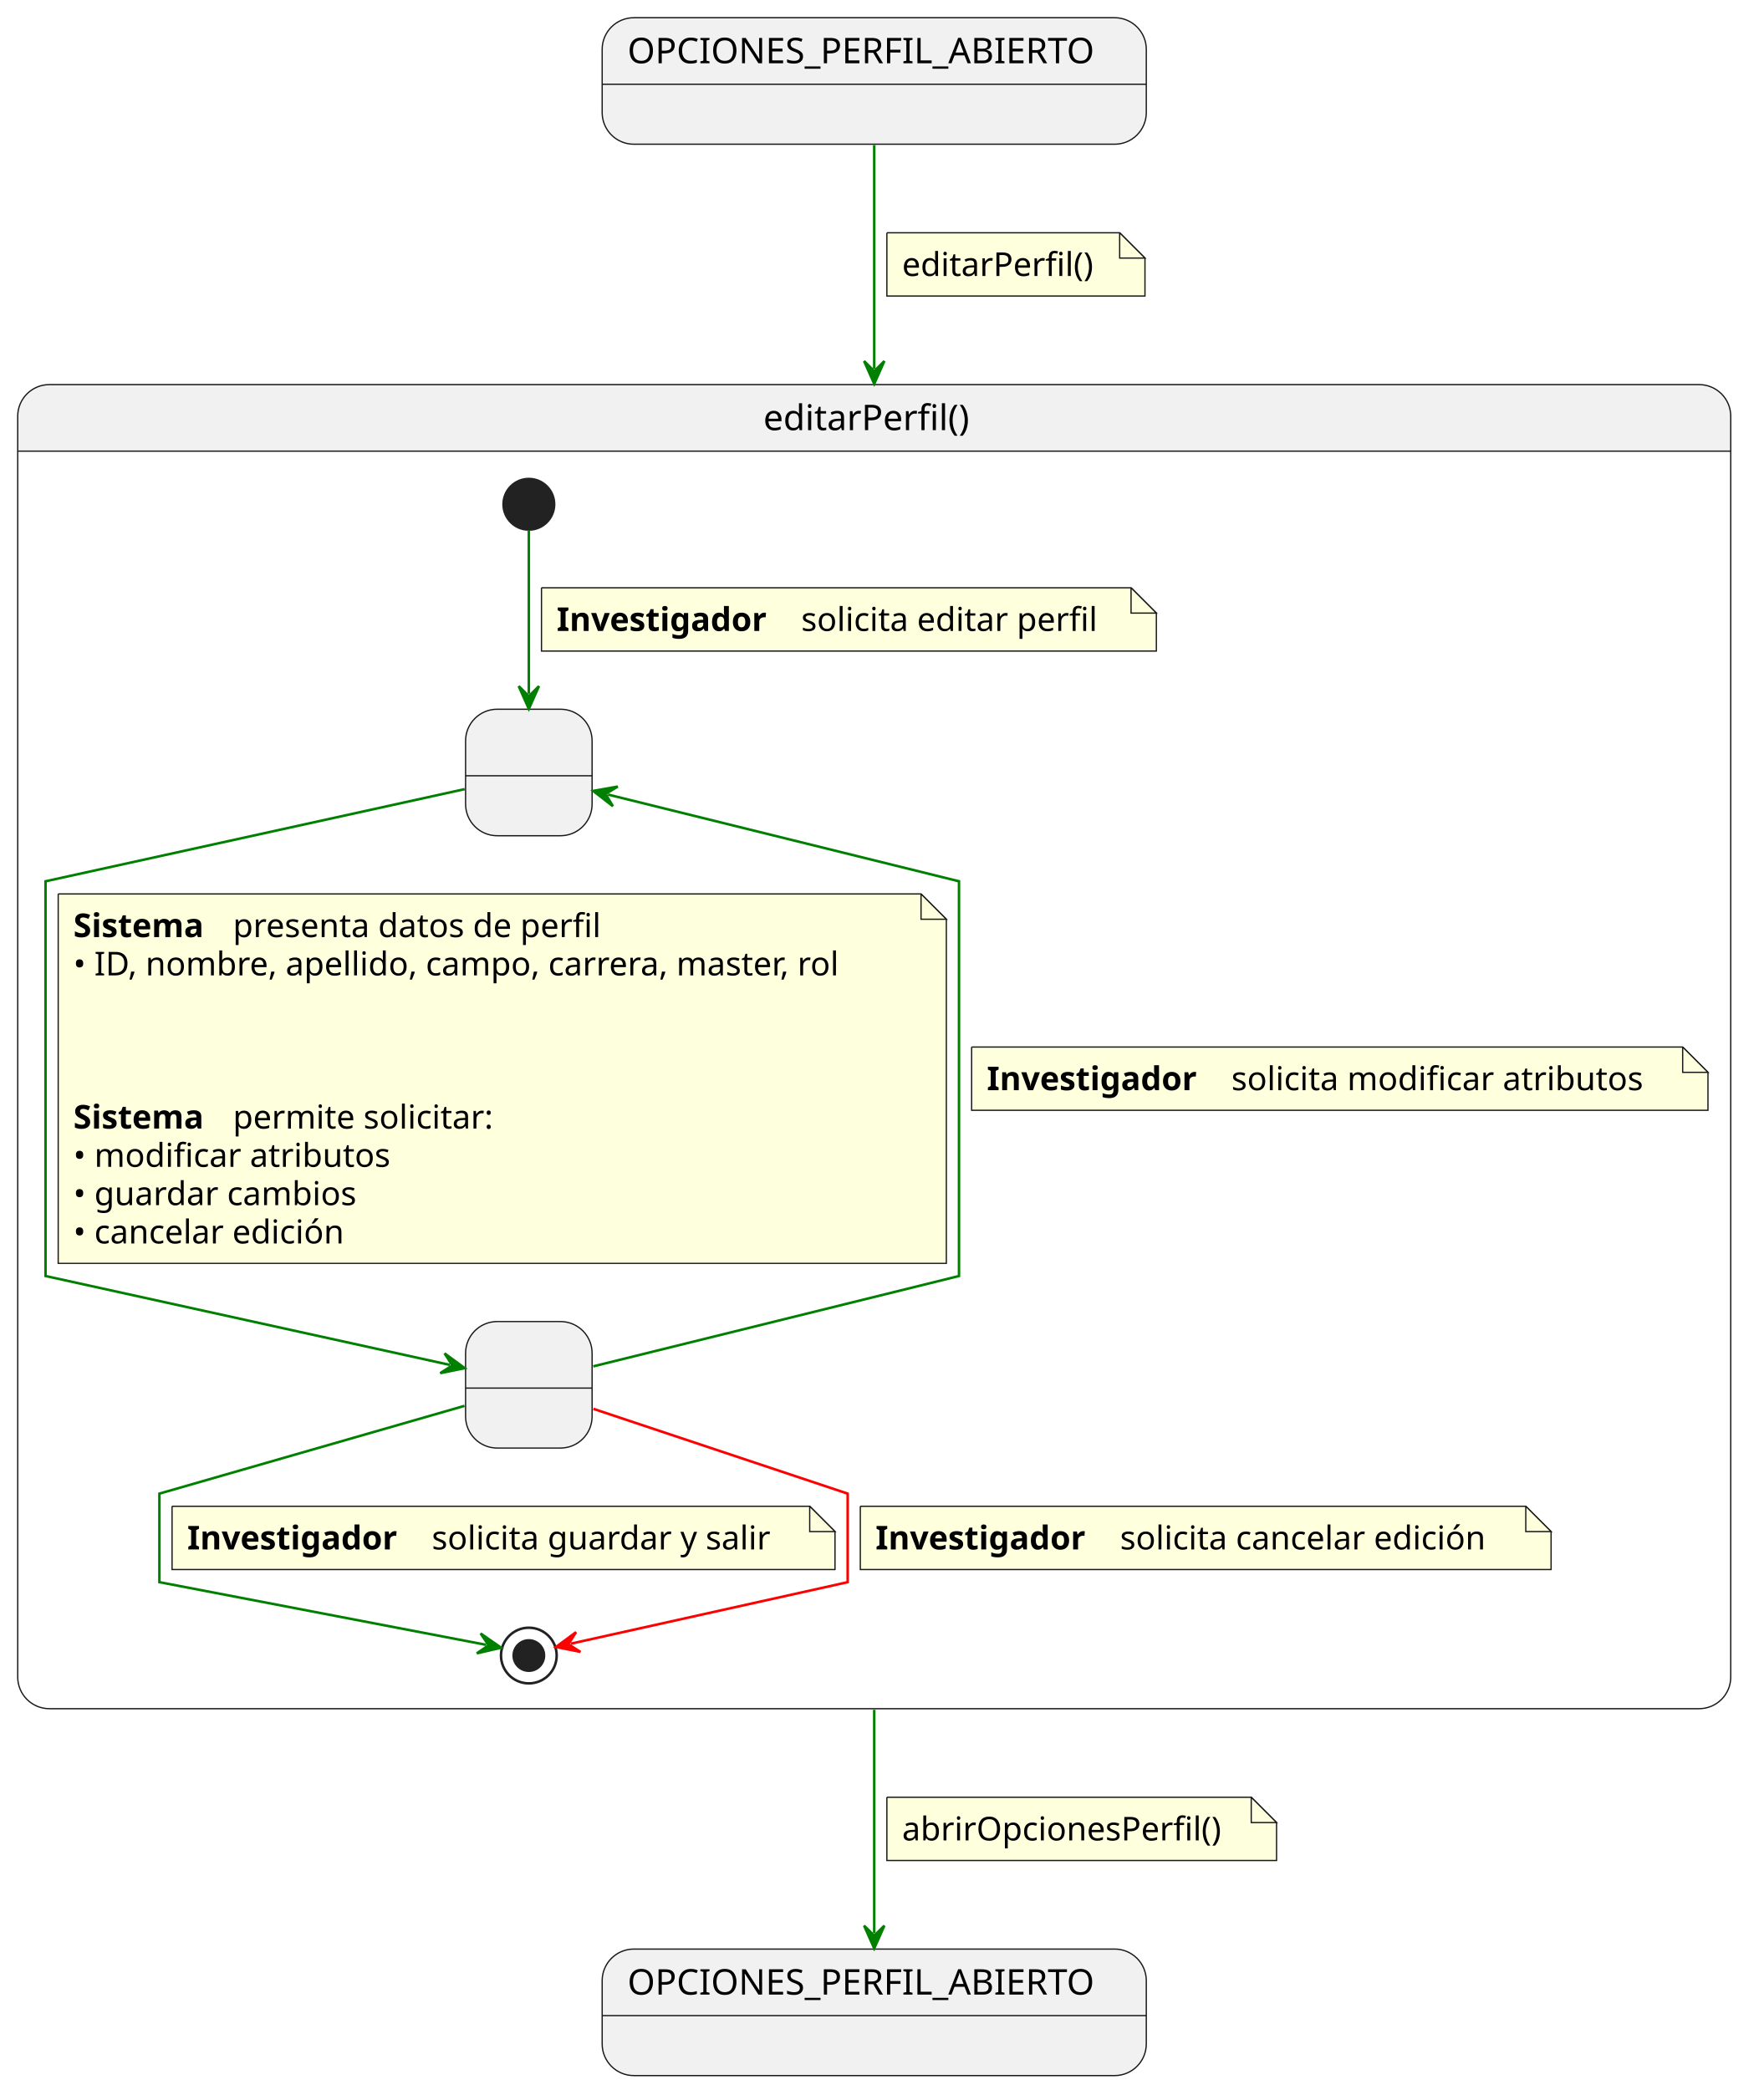
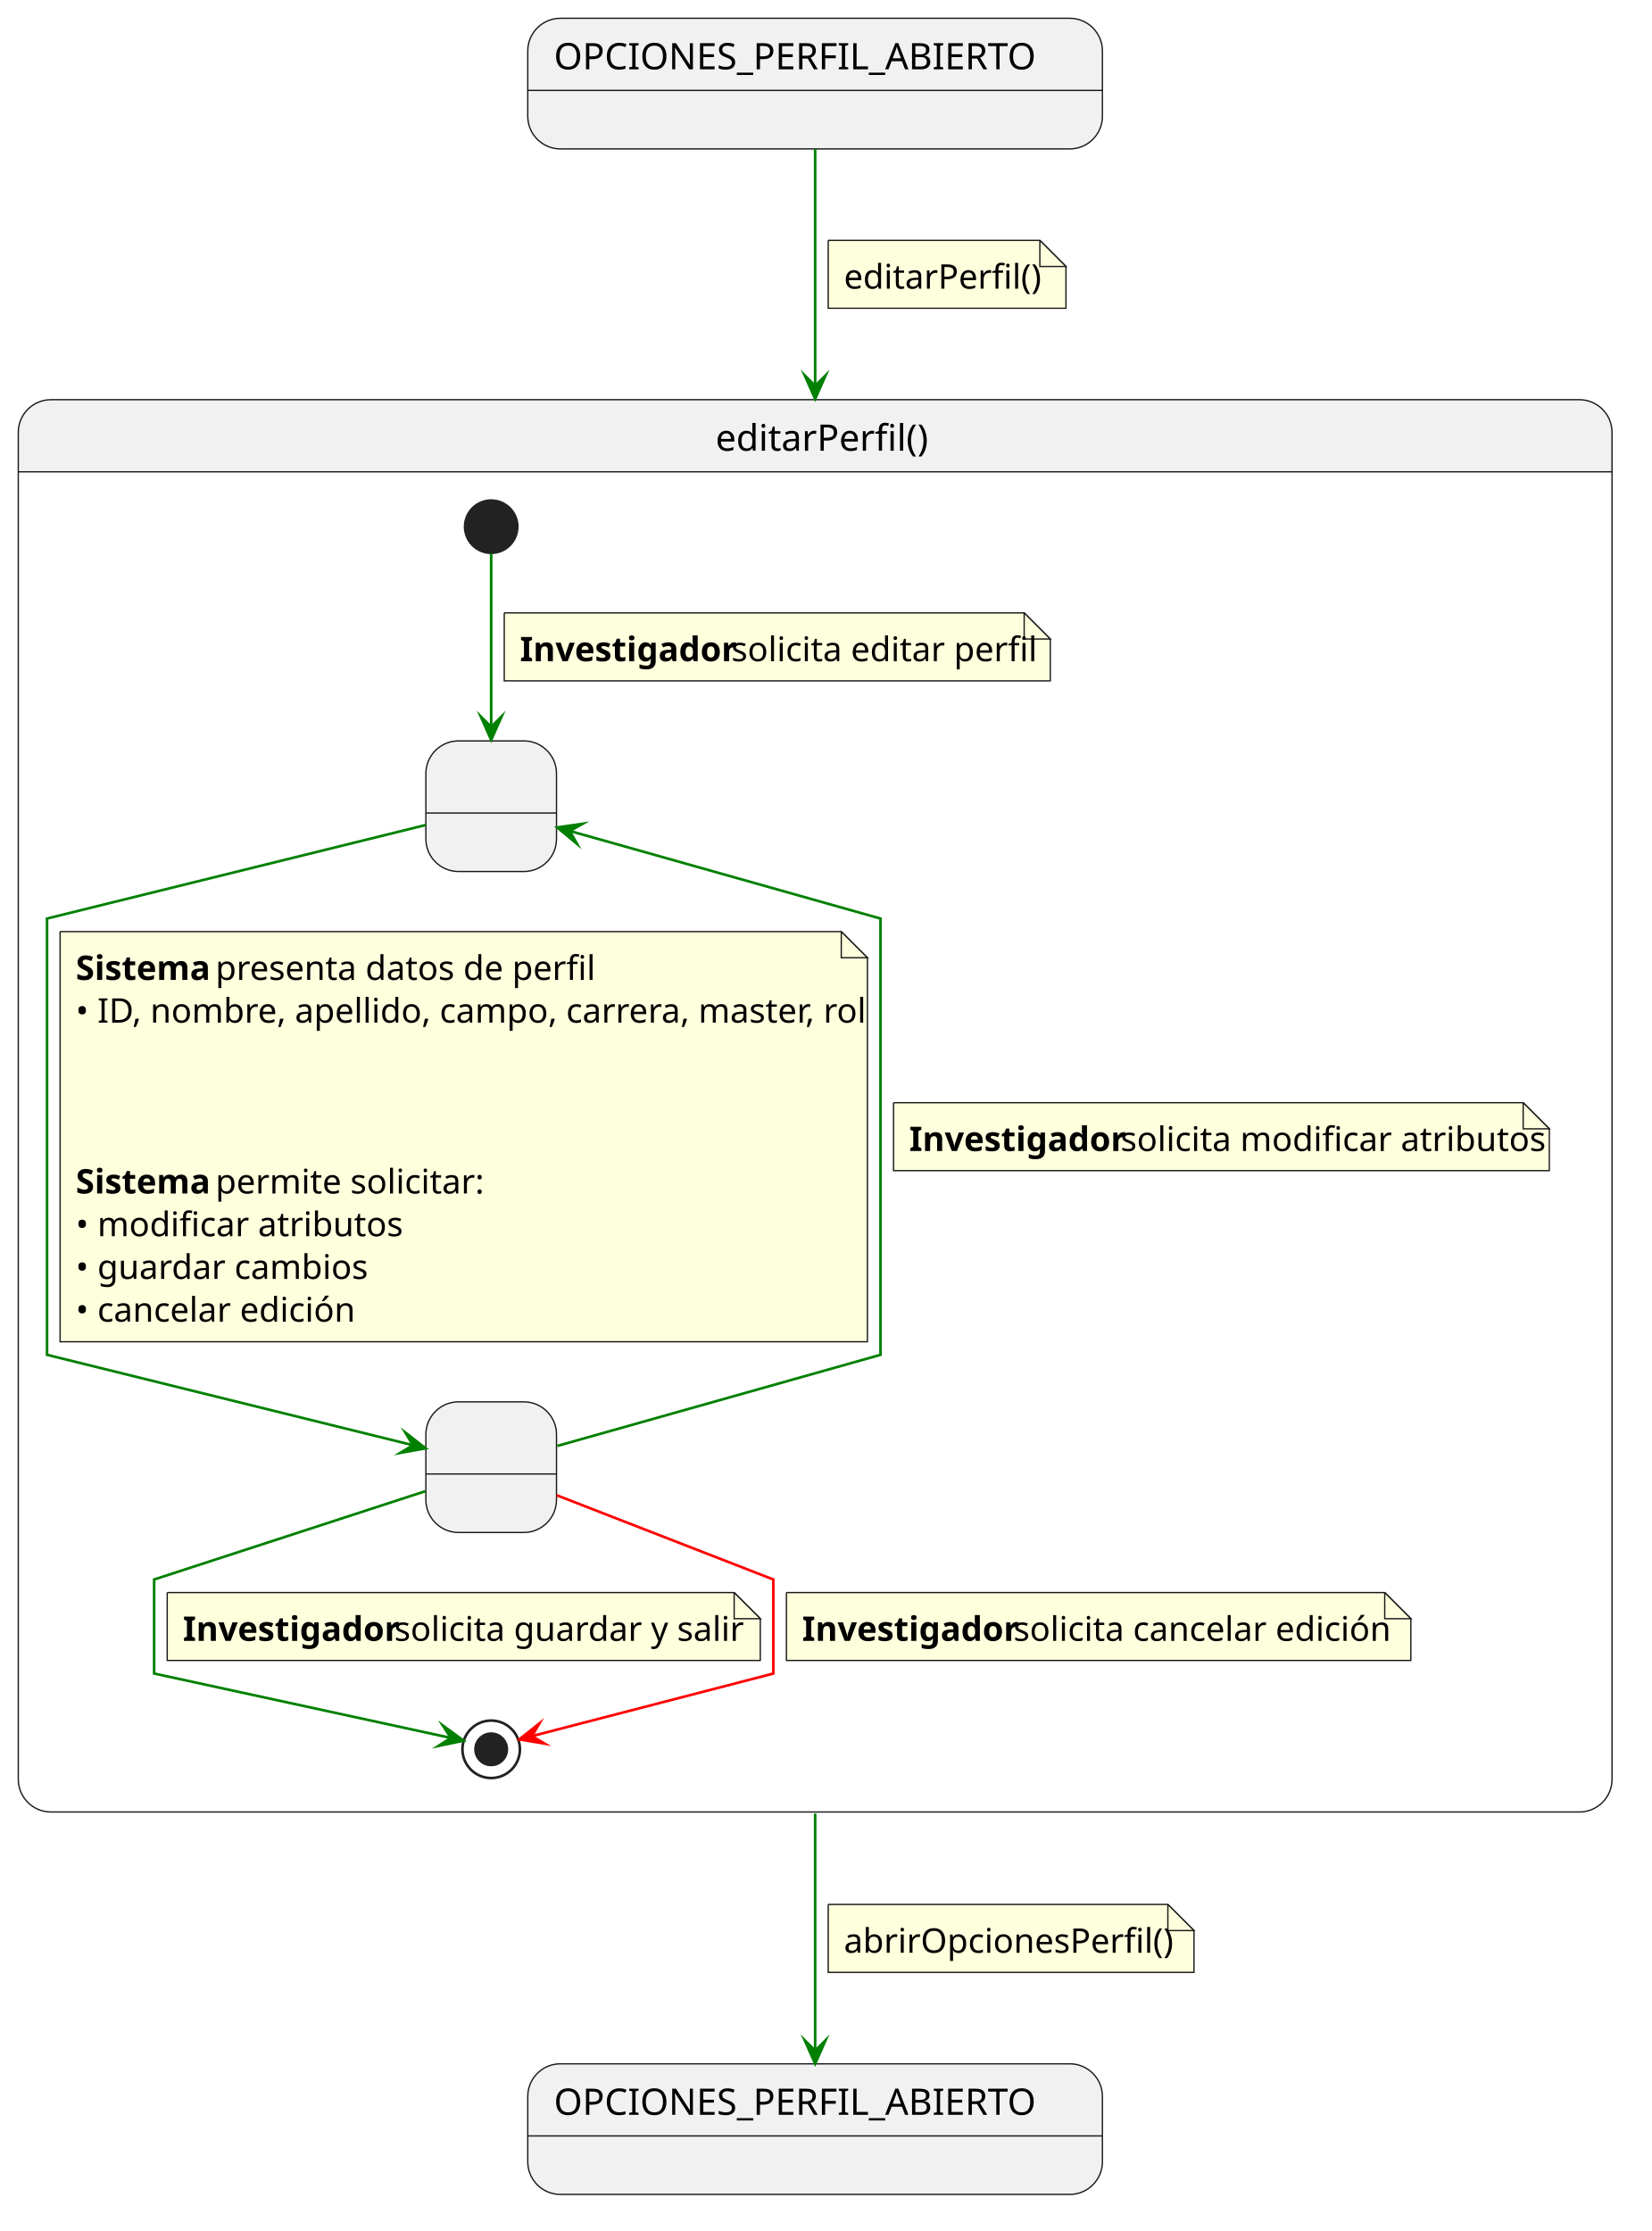
- <svg xmlns="http://www.w3.org/2000/svg" contentStyleType="text/css" data-diagram-type="STATE" height="826px" preserveAspectRatio="none" style="width:697px;height:826px;background:#FFFFFF;" version="1.1" viewBox="0 0 697 826" width="697px" zoomAndPan="magnify">
+ <svg xmlns="http://www.w3.org/2000/svg" contentStyleType="text/css" data-diagram-type="STATE" height="854px" preserveAspectRatio="none" style="width:632px;height:854px;background:#FFFFFF;" version="1.1" viewBox="0 0 632 854" width="632px" zoomAndPan="magnify">
  <defs />
  <g>
-     <g>
-       <rect fill="#F1F1F1" height="50" rx="12.5" ry="12.5" style="stroke:#181818;stroke-width:0.5;" width="215.043" x="237.98" y="7" />
-       <line style="stroke:#181818;stroke-width:0.5;" x1="237.98" x2="453.023" y1="33.297" y2="33.297" />
-       <text fill="#000000" font-family="sans-serif" font-size="14" lengthAdjust="spacing" textLength="195.043" x="247.98" y="24.995">OPCIONES_PERFIL_ABIERTO</text>
+     <g class="entity" data-qualified-name="in1" data-source-line="4" id="ent0001">
+       <rect fill="#F1F1F1" height="50" rx="12.5" ry="12.5" style="stroke:#181818;stroke-width:0.5;" width="219.944" x="202" y="7" />
+       <line style="stroke:#181818;stroke-width:0.5;" x1="202" x2="421.944" y1="34.609" y2="34.609" />
+       <text fill="#000000" font-family="sans-serif" font-size="14" lengthAdjust="spacing" textLength="199.944" x="212" y="26.533">OPCIONES_PERFIL_ABIERTO</text>
    </g>
-     <path d="M19.5,152 L671.5,152 A12.5,12.5 0 0 1 684,164.5 L684,178.297 L7,178.297 L7,164.5 A12.5,12.5 0 0 1 19.5,152" fill="#F1F1F1" />
-     <rect fill="none" height="523.297" rx="12.5" ry="12.5" style="stroke:#181818;stroke-width:0.5;" width="677" x="7" y="152" />
-     <line style="stroke:#181818;stroke-width:0.5;" x1="7" x2="684" y1="178.297" y2="178.297" />
-     <text fill="#000000" font-family="sans-serif" font-size="14" lengthAdjust="spacing" textLength="87.657" x="301.671" y="169.995">editarPerfil()</text>
-     <g>
-       <rect fill="#F1F1F1" height="50" rx="12.5" ry="12.5" style="stroke:#181818;stroke-width:0.5;" width="50" x="184" y="280.297" />
-       <line style="stroke:#181818;stroke-width:0.5;" x1="184" x2="234" y1="306.594" y2="306.594" />
-       <text fill="#000000" font-family="sans-serif" font-size="14" lengthAdjust="spacing" textLength="4.45" x="206.775" y="298.292"> </text>
+     <g class="entity" data-qualified-name="editarPerfil" data-source-line="10" id="ent0002">
+       <path d="M19.5,153 L604.5,153 A12.5,12.5 0 0 1 617,165.5 L617,180.609 L7,180.609 L7,165.5 A12.5,12.5 0 0 1 19.5,153" fill="#F1F1F1" />
+       <rect fill="none" height="540.609" rx="12.5" ry="12.5" style="stroke:#181818;stroke-width:0.5;" width="610" x="7" y="153" />
+       <line style="stroke:#181818;stroke-width:0.5;" x1="7" x2="617" y1="180.609" y2="180.609" />
+       <text fill="#000000" font-family="sans-serif" font-size="14" lengthAdjust="spacing" textLength="76.241" x="273.879" y="172.533">editarPerfil()</text>
+       <g class="entity" data-qualified-name="editarPerfil.EditandoDatos" data-source-line="12" id="ent0003">
+         <rect fill="#F1F1F1" height="50" rx="12.5" ry="12.5" style="stroke:#181818;stroke-width:0.5;" width="50" x="163" y="283.609" />
+         <line style="stroke:#181818;stroke-width:0.5;" x1="163" x2="213" y1="311.219" y2="311.219" />
+         <text fill="#000000" font-family="sans-serif" font-size="14" lengthAdjust="spacing" textLength="3.89" x="186.055" y="303.143"> </text>
+       </g>
+       <g class="entity" data-qualified-name="editarPerfil.GuardandoDatos" data-source-line="13" id="ent0004">
+         <rect fill="#F1F1F1" height="50" rx="12.5" ry="12.5" style="stroke:#181818;stroke-width:0.5;" width="50" x="163" y="536.609" />
+         <line style="stroke:#181818;stroke-width:0.5;" x1="163" x2="213" y1="564.219" y2="564.219" />
+         <text fill="#000000" font-family="sans-serif" font-size="14" lengthAdjust="spacing" textLength="3.89" x="186.055" y="556.143"> </text>
+       </g>
+       <g class="start_entity" data-qualified-name="editarPerfil..start.editarPerfil" data-source-line="15" id="ent0006">
+         <ellipse cx="188" cy="201.609" fill="#222222" rx="10" ry="10" style="stroke:#222222;stroke-width:1;" />
+       </g>
+       <g class="end_entity" data-qualified-name="editarPerfil..end.editarPerfil" data-source-line="38" id="ent0010">
+         <ellipse cx="188" cy="669.609" fill="none" rx="11" ry="11" style="stroke:#222222;stroke-width:1;" />
+         <ellipse cx="188" cy="669.609" fill="#222222" rx="6" ry="6" style="stroke:#222222;stroke-width:1;" />
+       </g>
+       <g class="link" data-entity-1="ent0006" data-entity-2="ent0003" data-link-type="dependency" data-source-line="15" id="lnk7">
+         <path d="M188,211.929 C188,227.789 188,255.519 188,278.249" fill="none" id="*start*editarPerfil-to-EditandoDatos" style="stroke:#008000;stroke-width:1;" />
+         <polygon fill="#008000" points="188,283.249,192,274.249,188,278.249,184,274.249,188,283.249" style="stroke:#008000;stroke-width:1;stroke-linejoin:miter;stroke-miterlimit:10;" />
+         <path d="M193,234.609 L193,260.609 L402,260.609 L402,244.609 L392,234.609 L193,234.609" fill="#FEFFDD" style="stroke:#181818;stroke-width:0.5;" />
+         <path d="M392,234.609 L392,244.609 L402,244.609 L392,234.609" fill="#FEFFDD" style="stroke:#181818;stroke-width:0.5;" />
+         <text fill="#000000" font-family="sans-serif" font-size="13" font-weight="700" lengthAdjust="spacing" textLength="77.295" x="199" y="253.105">Investigador</text>
+         <text fill="#000000" font-family="sans-serif" font-size="13" lengthAdjust="spacing" textLength="107.656" x="279.907" y="253.105">solicita editar perfil</text>
+       </g>
+       <g class="link" data-entity-1="ent0003" data-entity-2="ent0004" data-link-type="dependency" data-source-line="20" id="lnk8">
+         <path d="M162.92,315.809 C115.63,327.489 18,351.609 18,351.609 C18,351.609 18,518.609 18,518.609 C18,518.609 110.776,541.53 158.066,553.211" fill="none" id="EditandoDatos-to-GuardandoDatos" style="stroke:#008000;stroke-width:1;" />
+         <polygon fill="#008000" points="162.92,554.409,155.142,548.368,158.066,553.211,153.223,556.135,162.92,554.409" style="stroke:#008000;stroke-width:1;stroke-linejoin:miter;stroke-miterlimit:10;" />
+         <path d="M23,356.609 L23,513.609 L332,513.609 L332,366.609 L322,356.609 L23,356.609" fill="#FEFFDD" style="stroke:#181818;stroke-width:0.5;" />
+         <path d="M322,356.609 L322,366.609 L332,366.609 L322,356.609" fill="#FEFFDD" style="stroke:#181818;stroke-width:0.5;" />
+         <text fill="#000000" font-family="sans-serif" font-size="13" font-weight="700" lengthAdjust="spacing" textLength="49.861" x="29" y="375.104">Sistema</text>
+         <text fill="#000000" font-family="sans-serif" font-size="13" lengthAdjust="spacing" textLength="135.865" x="82.473" y="375.104">presenta datos de perfil</text>
+         <text fill="#000000" font-family="sans-serif" font-size="13" lengthAdjust="spacing" textLength="288.501" x="29" y="391.456">• ID, nombre, apellido, campo, carrera, master, rol</text>
+         <text fill="#000000" font-family="sans-serif" font-size="13" lengthAdjust="spacing" textLength="3.612" x="29" y="407.808"> </text>
+         <text fill="#000000" font-family="sans-serif" font-size="13" lengthAdjust="spacing" textLength="3.612" x="29" y="424.159"> </text>
+         <text fill="#000000" font-family="sans-serif" font-size="13" lengthAdjust="spacing" textLength="3.612" x="29" y="440.511"> </text>
+         <text fill="#000000" font-family="sans-serif" font-size="13" font-weight="700" lengthAdjust="spacing" textLength="49.861" x="29" y="456.862">Sistema</text>
+         <text fill="#000000" font-family="sans-serif" font-size="13" lengthAdjust="spacing" textLength="94.637" x="82.473" y="456.862">permite solicitar:</text>
+         <text fill="#000000" font-family="sans-serif" font-size="13" lengthAdjust="spacing" textLength="115.102" x="29" y="473.214">• modificar atributos</text>
+         <text fill="#000000" font-family="sans-serif" font-size="13" lengthAdjust="spacing" textLength="105.72" x="29" y="489.565">• guardar cambios</text>
+         <text fill="#000000" font-family="sans-serif" font-size="13" lengthAdjust="spacing" textLength="102.838" x="29" y="505.917">• cancelar edición</text>
+       </g>
+       <g class="link" data-entity-1="ent0004" data-entity-2="ent0003" data-link-type="dependency" data-source-line="33" id="lnk9">
+         <path d="M213.28,553.489 C255.79,541.499 337,518.609 337,518.609 C337,518.609 337,351.609 337,351.609 C337,351.609 260.602,330.077 218.092,318.087" fill="none" id="GuardandoDatos-to-EditandoDatos" style="stroke:#008000;stroke-width:1;" />
+         <polygon fill="#008000" points="213.28,316.729,220.856,323.022,218.092,318.087,223.028,315.323,213.28,316.729" style="stroke:#008000;stroke-width:1;stroke-linejoin:miter;stroke-miterlimit:10;" />
+         <path d="M342,422.109 L342,448.109 L593,448.109 L593,432.109 L583,422.109 L342,422.109" fill="#FEFFDD" style="stroke:#181818;stroke-width:0.5;" />
+         <path d="M583,422.109 L583,432.109 L593,432.109 L583,422.109" fill="#FEFFDD" style="stroke:#181818;stroke-width:0.5;" />
+         <text fill="#000000" font-family="sans-serif" font-size="13" font-weight="700" lengthAdjust="spacing" textLength="77.295" x="348" y="440.604">Investigador</text>
+         <text fill="#000000" font-family="sans-serif" font-size="13" lengthAdjust="spacing" textLength="149.557" x="428.907" y="440.604">solicita modificar atributos</text>
+       </g>
+       <g class="link" data-entity-1="ent0004" data-entity-2="ent0010" data-link-type="dependency" data-source-line="38" id="lnk11">
+         <path d="M162.82,570.809 C125.28,583.029 59,604.609 59,604.609 C59,604.609 59,640.609 59,640.609 C59,640.609 141.744,658.568 172.554,665.258" fill="none" id="GuardandoDatos-to-*end*editarPerfil" style="stroke:#008000;stroke-width:1;" />
+         <polygon fill="#008000" points="177.44,666.319,169.494,660.501,172.554,665.258,167.796,668.319,177.44,666.319" style="stroke:#008000;stroke-width:1;stroke-linejoin:miter;stroke-miterlimit:10;" />
+         <path d="M64,609.609 L64,635.609 L291,635.609 L291,619.609 L281,609.609 L64,609.609" fill="#FEFFDD" style="stroke:#181818;stroke-width:0.5;" />
+         <path d="M281,609.609 L281,619.609 L291,619.609 L281,609.609" fill="#FEFFDD" style="stroke:#181818;stroke-width:0.5;" />
+         <text fill="#000000" font-family="sans-serif" font-size="13" font-weight="700" lengthAdjust="spacing" textLength="77.295" x="70" y="628.105">Investigador</text>
+         <text fill="#000000" font-family="sans-serif" font-size="13" lengthAdjust="spacing" textLength="125.715" x="150.907" y="628.105">solicita guardar y salir</text>
+       </g>
+       <g class="link" data-entity-1="ent0004" data-entity-2="ent0010" data-link-type="dependency" data-source-line="43" id="lnk12">
+         <path d="M213.05,572.349 C244.95,584.759 296,604.609 296,604.609 C296,604.609 296,640.609 296,640.609 C296,640.609 230.91,657.485 203.59,664.565" fill="none" id="GuardandoDatos-to-*end*editarPerfil-1" style="stroke:#FF0000;stroke-width:1;" />
+         <polygon fill="#FF0000" points="198.75,665.819,208.466,667.434,203.59,664.565,206.459,659.689,198.75,665.819" style="stroke:#FF0000;stroke-width:1;stroke-linejoin:miter;stroke-miterlimit:10;" />
+         <path d="M301,609.609 L301,635.609 L540,635.609 L540,619.609 L530,609.609 L301,609.609" fill="#FEFFDD" style="stroke:#181818;stroke-width:0.5;" />
+         <path d="M530,609.609 L530,619.609 L540,619.609 L530,609.609" fill="#FEFFDD" style="stroke:#181818;stroke-width:0.5;" />
+         <text fill="#000000" font-family="sans-serif" font-size="13" font-weight="700" lengthAdjust="spacing" textLength="77.295" x="307" y="628.105">Investigador</text>
+         <text fill="#000000" font-family="sans-serif" font-size="13" lengthAdjust="spacing" textLength="137.293" x="387.907" y="628.105">solicita cancelar edición</text>
+       </g>
    </g>
-     <g>
-       <rect fill="#F1F1F1" height="50" rx="12.5" ry="12.5" style="stroke:#181818;stroke-width:0.5;" width="50" x="184" y="522.297" />
-       <line style="stroke:#181818;stroke-width:0.5;" x1="184" x2="234" y1="548.594" y2="548.594" />
-       <text fill="#000000" font-family="sans-serif" font-size="14" lengthAdjust="spacing" textLength="4.45" x="206.775" y="540.292"> </text>
+     <g class="entity" data-qualified-name="OPCIONES_PERFIL_ABIERTO" data-source-line="52" id="ent0013">
+       <rect fill="#F1F1F1" height="50" rx="12.5" ry="12.5" style="stroke:#181818;stroke-width:0.5;" width="219.944" x="202" y="790" />
+       <line style="stroke:#181818;stroke-width:0.5;" x1="202" x2="421.944" y1="817.609" y2="817.609" />
+       <text fill="#000000" font-family="sans-serif" font-size="14" lengthAdjust="spacing" textLength="199.944" x="212" y="809.533">OPCIONES_PERFIL_ABIERTO</text>
    </g>
-     <ellipse cx="209" cy="199.297" fill="#222222" rx="10" ry="10" style="stroke:#222222;stroke-width:1;" />
-     <ellipse cx="209" cy="654.297" fill="none" rx="11" ry="11" style="stroke:#222222;stroke-width:1;" />
-     <ellipse cx="209" cy="654.297" fill="#222222" rx="6" ry="6" style="stroke:#222222;stroke-width:1;" />
-     <g class="link" data-entity-1="ent0003" data-entity-2="ent0004" data-link-type="dependency" data-source-line="14" id="lnk4">
-       <path d="M209,209.527 C209,225.237 209,251.657 209,274.167" fill="none" id="*start*editarPerfil-to-EditandoDatos" style="stroke:#008000;stroke-width:1;" />
-       <polygon fill="#008000" points="209,280.167,213,271.167,209,275.167,205,271.167,209,280.167" style="stroke:#008000;stroke-width:1;" />
-       <path d="M214,232.297 L214,257.297 L457,257.297 L457,242.297 L447,232.297 L214,232.297" fill="#FEFFDD" style="stroke:#181818;stroke-width:0.5;" />
-       <path d="M447,232.297 L447,242.297 L457,242.297 L447,232.297" fill="#FEFFDD" style="stroke:#181818;stroke-width:0.5;" />
-       <text fill="#000000" font-family="sans-serif" font-size="13" font-weight="bold" lengthAdjust="spacing" textLength="92.517" x="220" y="249.364">Investigador</text>
-       <text fill="#000000" font-family="sans-serif" font-size="13" lengthAdjust="spacing" textLength="125.703" x="316.649" y="249.364">solicita editar perfil</text>
+     <g class="link" data-entity-1="ent0001" data-entity-2="ent0002" data-link-type="dependency" data-source-line="5" id="lnk5">
+       <path d="M312,57.07 C312,78.8 312,108.33 312,147.69" fill="none" id="in1-to-editarPerfil" style="stroke:#008000;stroke-width:1;" />
+       <polygon fill="#008000" points="312,152.69,316,143.69,312,147.69,308,143.69,312,152.69" style="stroke:#008000;stroke-width:1;stroke-linejoin:miter;stroke-miterlimit:10;" />
+       <path d="M317,92 L317,118 L408,118 L408,102 L398,92 L317,92" fill="#FEFFDD" style="stroke:#181818;stroke-width:0.5;" />
+       <path d="M398,92 L398,102 L408,102 L398,92" fill="#FEFFDD" style="stroke:#181818;stroke-width:0.5;" />
+       <text fill="#000000" font-family="sans-serif" font-size="13" lengthAdjust="spacing" textLength="70.795" x="323" y="110.495">editarPerfil()</text>
    </g>
-     <g class="link" data-entity-1="ent0004" data-entity-2="ent0005" data-link-type="dependency" data-source-line="19" id="lnk5">
-       <path d="M183.64,311.877 C131.68,323.297 18,348.297 18,348.297 C18,348.297 18,504.297 18,504.297 C18,504.297 125.82,528.009 177.78,539.429" fill="none" id="EditandoDatos-to-GuardandoDatos" style="stroke:#008000;stroke-width:1;" />
-       <polygon fill="#008000" points="183.64,540.717,175.708,534.878,178.757,539.644,173.991,542.692,183.64,540.717" style="stroke:#008000;stroke-width:1;" />
-       <path d="M23,353.297 L23,499.297 L374,499.297 L374,363.297 L364,353.297 L23,353.297" fill="#FEFFDD" style="stroke:#181818;stroke-width:0.5;" />
-       <path d="M364,353.297 L364,363.297 L374,363.297 L364,353.297" fill="#FEFFDD" style="stroke:#181818;stroke-width:0.5;" />
-       <text fill="#000000" font-family="sans-serif" font-size="13" font-weight="bold" lengthAdjust="spacing" textLength="58.906" x="29" y="370.364">Sistema</text>
-       <text fill="#000000" font-family="sans-serif" font-size="13" lengthAdjust="spacing" textLength="155.752" x="92.039" y="370.364">presenta datos de perfil</text>
-       <text fill="#000000" font-family="sans-serif" font-size="13" lengthAdjust="spacing" textLength="330.789" x="29" y="385.497">• ID, nombre, apellido, campo, carrera, master, rol</text>
-       <text fill="#000000" font-family="sans-serif" font-size="13" lengthAdjust="spacing" textLength="4.132" x="29" y="400.629"> </text>
-       <text fill="#000000" font-family="sans-serif" font-size="13" lengthAdjust="spacing" textLength="4.132" x="29" y="415.762"> </text>
-       <text fill="#000000" font-family="sans-serif" font-size="13" lengthAdjust="spacing" textLength="4.132" x="29" y="430.895"> </text>
-       <text fill="#000000" font-family="sans-serif" font-size="13" font-weight="bold" lengthAdjust="spacing" textLength="58.906" x="29" y="446.028">Sistema</text>
-       <text fill="#000000" font-family="sans-serif" font-size="13" lengthAdjust="spacing" textLength="110.595" x="92.039" y="446.028">permite solicitar:</text>
-       <text fill="#000000" font-family="sans-serif" font-size="13" lengthAdjust="spacing" textLength="135.395" x="29" y="461.161">• modificar atributos</text>
-       <text fill="#000000" font-family="sans-serif" font-size="13" lengthAdjust="spacing" textLength="121.665" x="29" y="476.293">• guardar cambios</text>
-       <text fill="#000000" font-family="sans-serif" font-size="13" lengthAdjust="spacing" textLength="118.168" x="29" y="491.426">• cancelar edición</text>
-     </g>
-     <g class="link" data-entity-1="ent0005" data-entity-2="ent0004" data-link-type="dependency" data-source-line="32" id="lnk6">
-       <path d="M234.45,540.007 C281.88,528.297 379,504.297 379,504.297 C379,504.297 379,348.297 379,348.297 C379,348.297 287.705,325.735 240.275,314.025" fill="none" id="GuardandoDatos-to-EditandoDatos" style="stroke:#008000;stroke-width:1;" />
-       <polygon fill="#008000" points="234.45,312.587,242.229,318.627,239.304,313.785,244.146,310.861,234.45,312.587" style="stroke:#008000;stroke-width:1;" />
-       <path d="M384,413.797 L384,438.797 L675,438.797 L675,423.797 L665,413.797 L384,413.797" fill="#FEFFDD" style="stroke:#181818;stroke-width:0.5;" />
-       <path d="M665,413.797 L665,423.797 L675,423.797 L665,413.797" fill="#FEFFDD" style="stroke:#181818;stroke-width:0.5;" />
-       <text fill="#000000" font-family="sans-serif" font-size="13" font-weight="bold" lengthAdjust="spacing" textLength="92.517" x="390" y="430.864">Investigador</text>
-       <text fill="#000000" font-family="sans-serif" font-size="13" lengthAdjust="spacing" textLength="173.5" x="486.649" y="430.864">solicita modificar atributos</text>
-     </g>
-     <g class="link" data-entity-1="ent0005" data-entity-2="ent0007" data-link-type="dependency" data-source-line="37" id="lnk8">
-       <path d="M183.57,555.617 C141.74,567.647 63,590.297 63,590.297 C63,590.297 63,625.297 63,625.297 C63,625.297 158.178,643.546 192.138,650.066" fill="none" id="GuardandoDatos-to-*end*editarPerfil" style="stroke:#008000;stroke-width:1;" />
-       <polygon fill="#008000" points="198.03,651.197,189.946,645.572,193.12,650.254,188.437,653.428,198.03,651.197" style="stroke:#008000;stroke-width:1;" />
-       <path d="M68,595.297 L68,620.297 L330,620.297 L330,605.297 L320,595.297 L68,595.297" fill="#FEFFDD" style="stroke:#181818;stroke-width:0.5;" />
-       <path d="M320,595.297 L320,605.297 L330,605.297 L320,595.297" fill="#FEFFDD" style="stroke:#181818;stroke-width:0.5;" />
-       <text fill="#000000" font-family="sans-serif" font-size="13" font-weight="bold" lengthAdjust="spacing" textLength="92.517" x="74" y="612.364">Investigador</text>
-       <text fill="#000000" font-family="sans-serif" font-size="13" lengthAdjust="spacing" textLength="144.536" x="170.649" y="612.364">solicita guardar y salir</text>
-     </g>
-     <g class="link" data-entity-1="ent0005" data-entity-2="ent0007" data-link-type="dependency" data-source-line="42" id="lnk9">
-       <path d="M234.5,556.797 C271.32,569.067 335,590.297 335,590.297 C335,590.297 335,625.297 335,625.297 C335,625.297 256.067,642.836 225.597,649.606" fill="none" id="GuardandoDatos-to-*end*editarPerfil-1" style="stroke:#FF0000;stroke-width:1;" />
-       <polygon fill="#FF0000" points="219.74,650.907,229.393,652.86,224.621,649.822,227.658,645.05,219.74,650.907" style="stroke:#FF0000;stroke-width:1;" />
-       <path d="M340,595.297 L340,620.297 L613,620.297 L613,605.297 L603,595.297 L340,595.297" fill="#FEFFDD" style="stroke:#181818;stroke-width:0.5;" />
-       <path d="M603,595.297 L603,605.297 L613,605.297 L603,595.297" fill="#FEFFDD" style="stroke:#181818;stroke-width:0.5;" />
-       <text fill="#000000" font-family="sans-serif" font-size="13" font-weight="bold" lengthAdjust="spacing" textLength="92.517" x="346" y="612.364">Investigador</text>
-       <text fill="#000000" font-family="sans-serif" font-size="13" lengthAdjust="spacing" textLength="156.273" x="442.649" y="612.364">solicita cancelar edición</text>
-     </g>
-     <g>
-       <rect fill="#F1F1F1" height="50" rx="12.5" ry="12.5" style="stroke:#181818;stroke-width:0.5;" width="215.043" x="237.98" y="770.3" />
-       <line style="stroke:#181818;stroke-width:0.5;" x1="237.98" x2="453.023" y1="796.597" y2="796.597" />
-       <text fill="#000000" font-family="sans-serif" font-size="14" lengthAdjust="spacing" textLength="195.043" x="247.98" y="788.295">OPCIONES_PERFIL_ABIERTO</text>
-     </g>
-     <g class="link" data-entity-1="ent0002" data-entity-2="ent0003" data-link-type="dependency" data-source-line="4" id="lnk2">
-       <path d="M345.5,57.33 C345.5,78.93 345.5,107.01 345.5,145.7" fill="none" id="in1-to-editarPerfil" style="stroke:#008000;stroke-width:1;" />
-       <polygon fill="#008000" points="345.5,151.7,349.5,142.7,345.5,146.7,341.5,142.7,345.5,151.7" style="stroke:#008000;stroke-width:1;" />
-       <path d="M350.5,92 L350.5,117 L452.5,117 L452.5,102 L442.5,92 L350.5,92" fill="#FEFFDD" style="stroke:#181818;stroke-width:0.5;" />
-       <path d="M442.5,92 L442.5,102 L452.5,102 L442.5,92" fill="#FEFFDD" style="stroke:#181818;stroke-width:0.5;" />
-       <text fill="#000000" font-family="sans-serif" font-size="13" lengthAdjust="spacing" textLength="81.396" x="356.5" y="109.067">editarPerfil()</text>
-     </g>
-     <g class="link" data-entity-1="ent0003" data-entity-2="ent0010" data-link-type="dependency" data-source-line="51" id="lnk11">
-       <path d="M345.5,675.74 C345.5,714.41 345.5,742.47 345.5,764.04" fill="none" id="editarPerfil-to-OPCIONES_PERFIL_ABIERTO" style="stroke:#008000;stroke-width:1;" />
-       <polygon fill="#008000" points="345.5,770.04,349.5,761.04,345.5,765.04,341.5,761.04,345.5,770.04" style="stroke:#008000;stroke-width:1;" />
-       <path d="M350.5,710.3 L350.5,735.3 L504.5,735.3 L504.5,720.3 L494.5,710.3 L350.5,710.3" fill="#FEFFDD" style="stroke:#181818;stroke-width:0.5;" />
-       <path d="M494.5,710.3 L494.5,720.3 L504.5,720.3 L494.5,710.3" fill="#FEFFDD" style="stroke:#181818;stroke-width:0.5;" />
-       <text fill="#000000" font-family="sans-serif" font-size="13" lengthAdjust="spacing" textLength="133.853" x="356.5" y="727.367">abrirOpcionesPerfil()</text>
+     <g class="link" data-entity-1="ent0002" data-entity-2="ent0013" data-link-type="dependency" data-source-line="52" id="lnk14">
+       <path d="M312,694.22 C312,733.65 312,763.24 312,784.98" fill="none" id="editarPerfil-to-OPCIONES_PERFIL_ABIERTO" style="stroke:#008000;stroke-width:1;" />
+       <polygon fill="#008000" points="312,789.98,316,780.98,312,784.98,308,780.98,312,789.98" style="stroke:#008000;stroke-width:1;stroke-linejoin:miter;stroke-miterlimit:10;" />
+       <path d="M317,729 L317,755 L457,755 L457,739 L447,729 L317,729" fill="#FEFFDD" style="stroke:#181818;stroke-width:0.5;" />
+       <path d="M447,729 L447,739 L457,739 L447,729" fill="#FEFFDD" style="stroke:#181818;stroke-width:0.5;" />
+       <text fill="#000000" font-family="sans-serif" font-size="13" lengthAdjust="spacing" textLength="119.203" x="323" y="747.495">abrirOpcionesPerfil()</text>
    </g>
  </g>
</svg>
